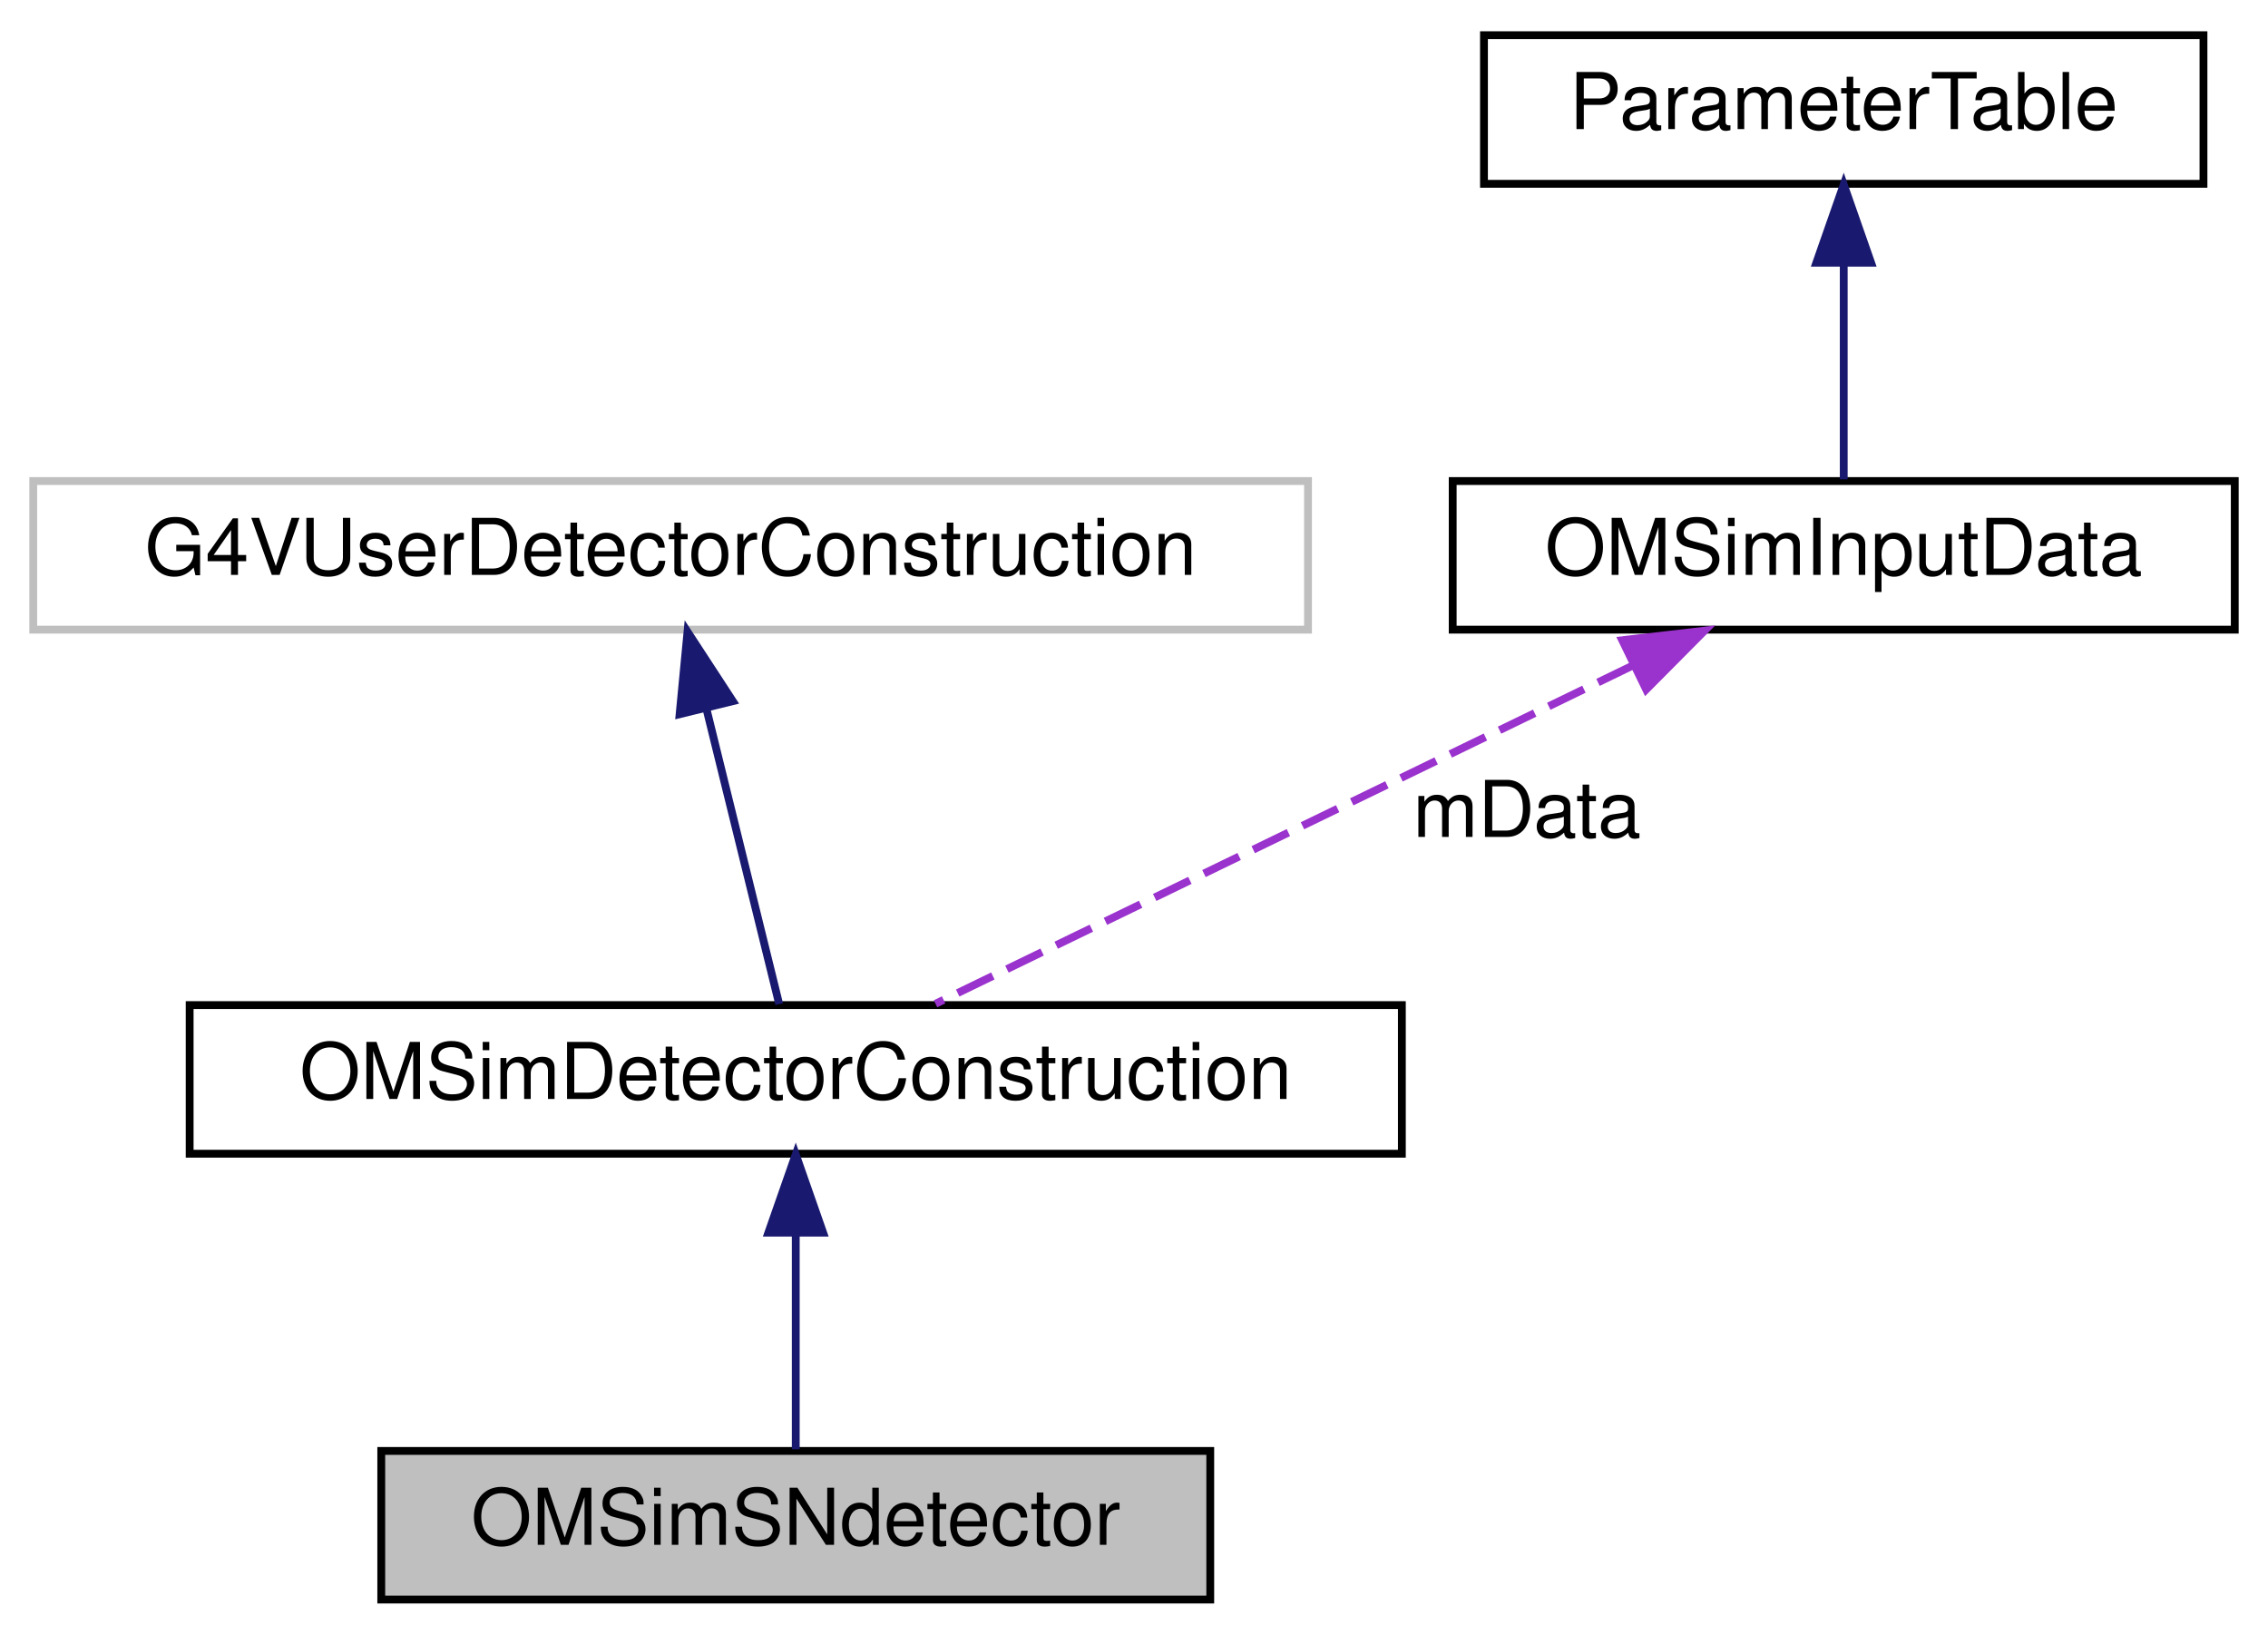
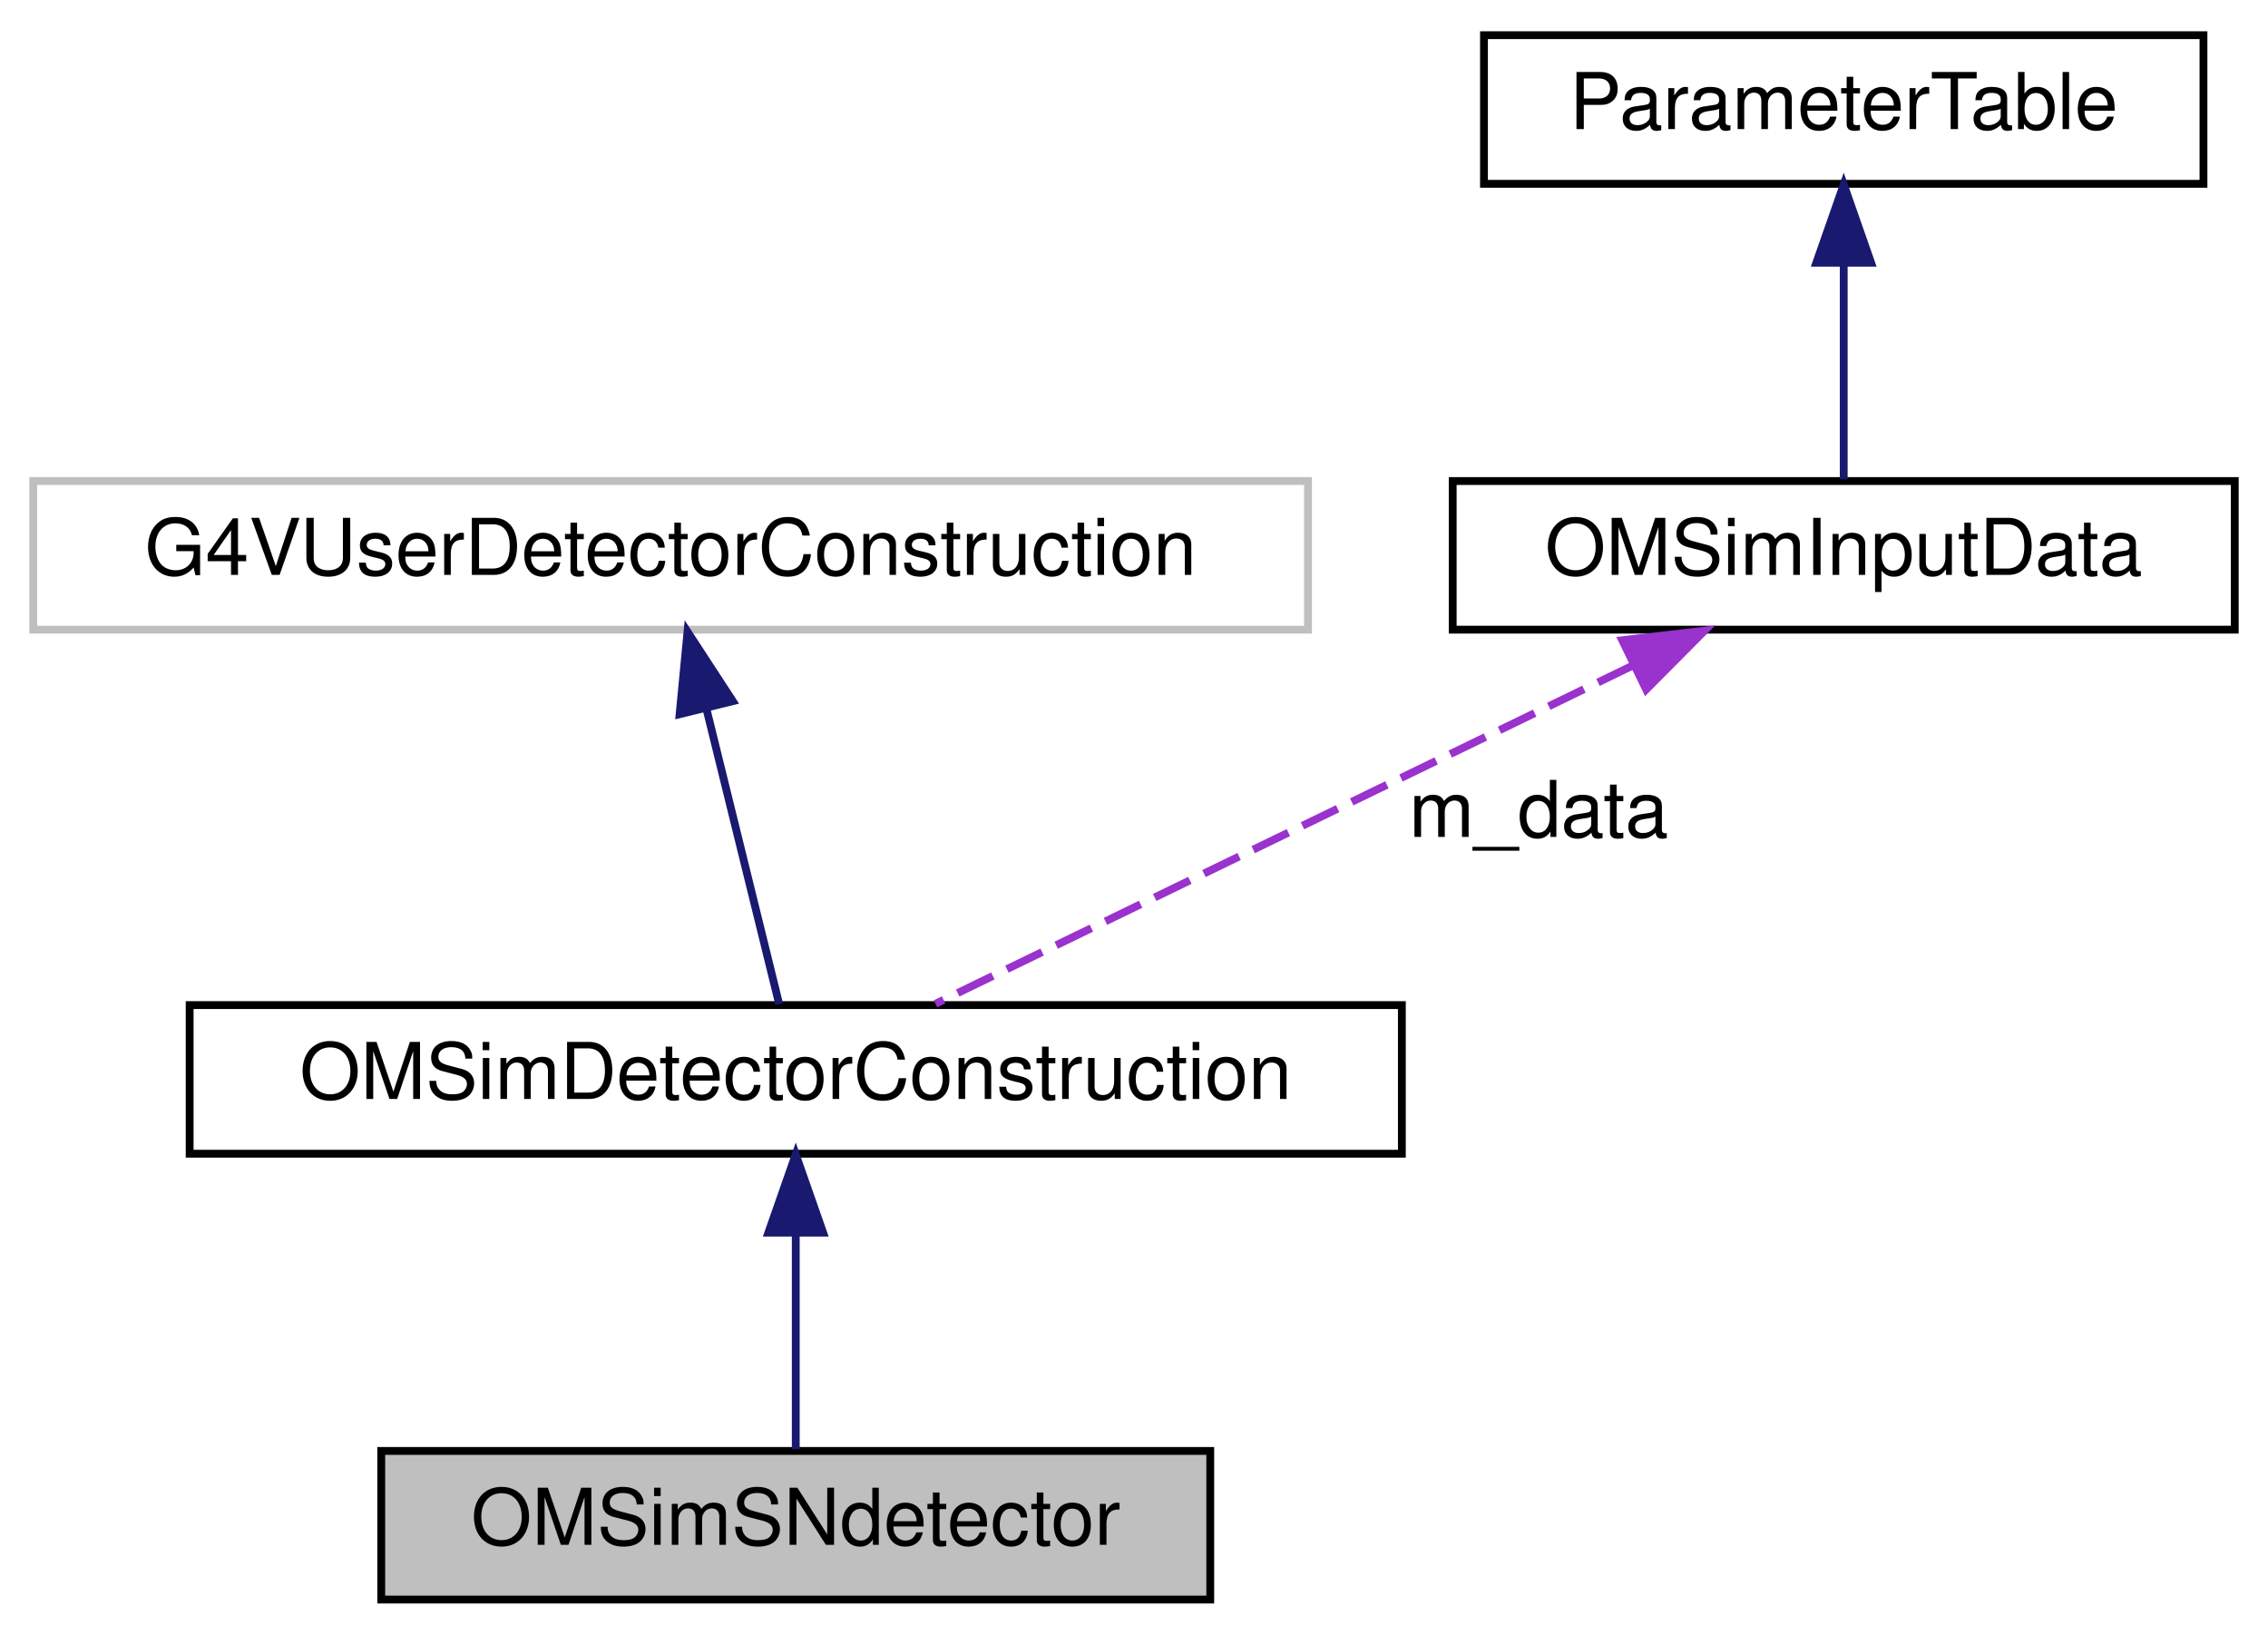
<svg xmlns="http://www.w3.org/2000/svg" xmlns:xlink="http://www.w3.org/1999/xlink" width="290pt" height="209pt" viewBox="0.00 0.00 289.50 209.00">
  <g id="graph0" class="graph" transform="scale(1 1) rotate(0) translate(4 205)">
    <g id="node1" class="node">
      <g id="a_node1">
        <a xlink:title="Class for detector construction in the SN neutrino simulation.">
          <polygon fill="#bfbfbf" stroke="black" points="44.5,-0.5 44.5,-19.5 150.5,-19.5 150.5,-0.5 44.5,-0.5" />
          <text text-anchor="middle" x="97.5" y="-7.5" font-family="Helvetica,sans-Serif" font-size="10.00">OMSimSNdetector</text>
        </a>
      </g>
    </g>
    <g id="node2" class="node">
      <g id="a_node2">
        <a xlink:href="class_o_m_sim_detector_construction.html" target="_top" xlink:title="Class for detector construction in the effective area simulation.">
          <polygon fill="none" stroke="black" points="20,-57.5 20,-76.5 175,-76.5 175,-57.5 20,-57.5" />
          <text text-anchor="middle" x="97.5" y="-64.5" font-family="Helvetica,sans-Serif" font-size="10.00">OMSimDetectorConstruction</text>
        </a>
      </g>
    </g>
    <g id="edge1" class="edge">
      <path fill="none" stroke="midnightblue" d="M97.5,-47.12C97.5,-37.82 97.5,-27.06 97.5,-19.71" />
      <polygon fill="midnightblue" stroke="midnightblue" points="94,-47.41 97.5,-57.41 101,-47.41 94,-47.41" />
    </g>
    <g id="node3" class="node">
      <g id="a_node3">
        <a xlink:title=" ">
          <polygon fill="none" stroke="#bfbfbf" points="0,-124.5 0,-143.5 163,-143.5 163,-124.5 0,-124.5" />
          <text text-anchor="middle" x="81.5" y="-131.5" font-family="Helvetica,sans-Serif" font-size="10.00">G4VUserDetectorConstruction</text>
        </a>
      </g>
    </g>
    <g id="edge2" class="edge">
      <path fill="none" stroke="midnightblue" d="M86.07,-114.41C89.13,-101.99 93.02,-86.22 95.38,-76.63" />
      <polygon fill="midnightblue" stroke="midnightblue" points="82.65,-113.69 83.66,-124.23 89.45,-115.36 82.65,-113.69" />
    </g>
    <g id="node4" class="node">
      <g id="a_node4">
        <a xlink:href="class_o_m_sim_input_data.html" target="_top" xlink:title="Manages the input data, including parsing and storing material properties.">
          <polygon fill="none" stroke="black" points="181.5,-124.5 181.5,-143.5 281.5,-143.5 281.5,-124.5 181.5,-124.5" />
          <text text-anchor="middle" x="231.5" y="-131.5" font-family="Helvetica,sans-Serif" font-size="10.00">OMSimInputData</text>
        </a>
      </g>
    </g>
    <g id="edge3" class="edge">
      <path fill="none" stroke="#9a32cd" stroke-dasharray="5,2" d="M204.58,-119.94C178.04,-107.07 138.23,-87.76 115.37,-76.67" />
      <polygon fill="#9a32cd" stroke="#9a32cd" points="203.18,-123.15 213.71,-124.37 206.24,-116.85 203.18,-123.15" />
-       <text text-anchor="middle" x="191" y="-98" font-family="Helvetica,sans-Serif" font-size="10.00"> mData</text>
+       <text text-anchor="middle" x="192.5" y="-98" font-family="Helvetica,sans-Serif" font-size="10.00"> m_data</text>
    </g>
    <g id="node5" class="node">
      <g id="a_node5">
        <a xlink:href="class_parameter_table.html" target="_top" xlink:title="A utility class for managing JSON-based data tables.">
          <polygon fill="none" stroke="black" points="185.5,-181.5 185.5,-200.5 277.5,-200.5 277.5,-181.5 185.5,-181.5" />
          <text text-anchor="middle" x="231.5" y="-188.5" font-family="Helvetica,sans-Serif" font-size="10.00">ParameterTable</text>
        </a>
      </g>
    </g>
    <g id="edge4" class="edge">
      <path fill="none" stroke="midnightblue" d="M231.5,-171.12C231.5,-161.82 231.5,-151.06 231.5,-143.71" />
      <polygon fill="midnightblue" stroke="midnightblue" points="228,-171.41 231.5,-181.41 235,-171.41 228,-171.41" />
    </g>
  </g>
</svg>
